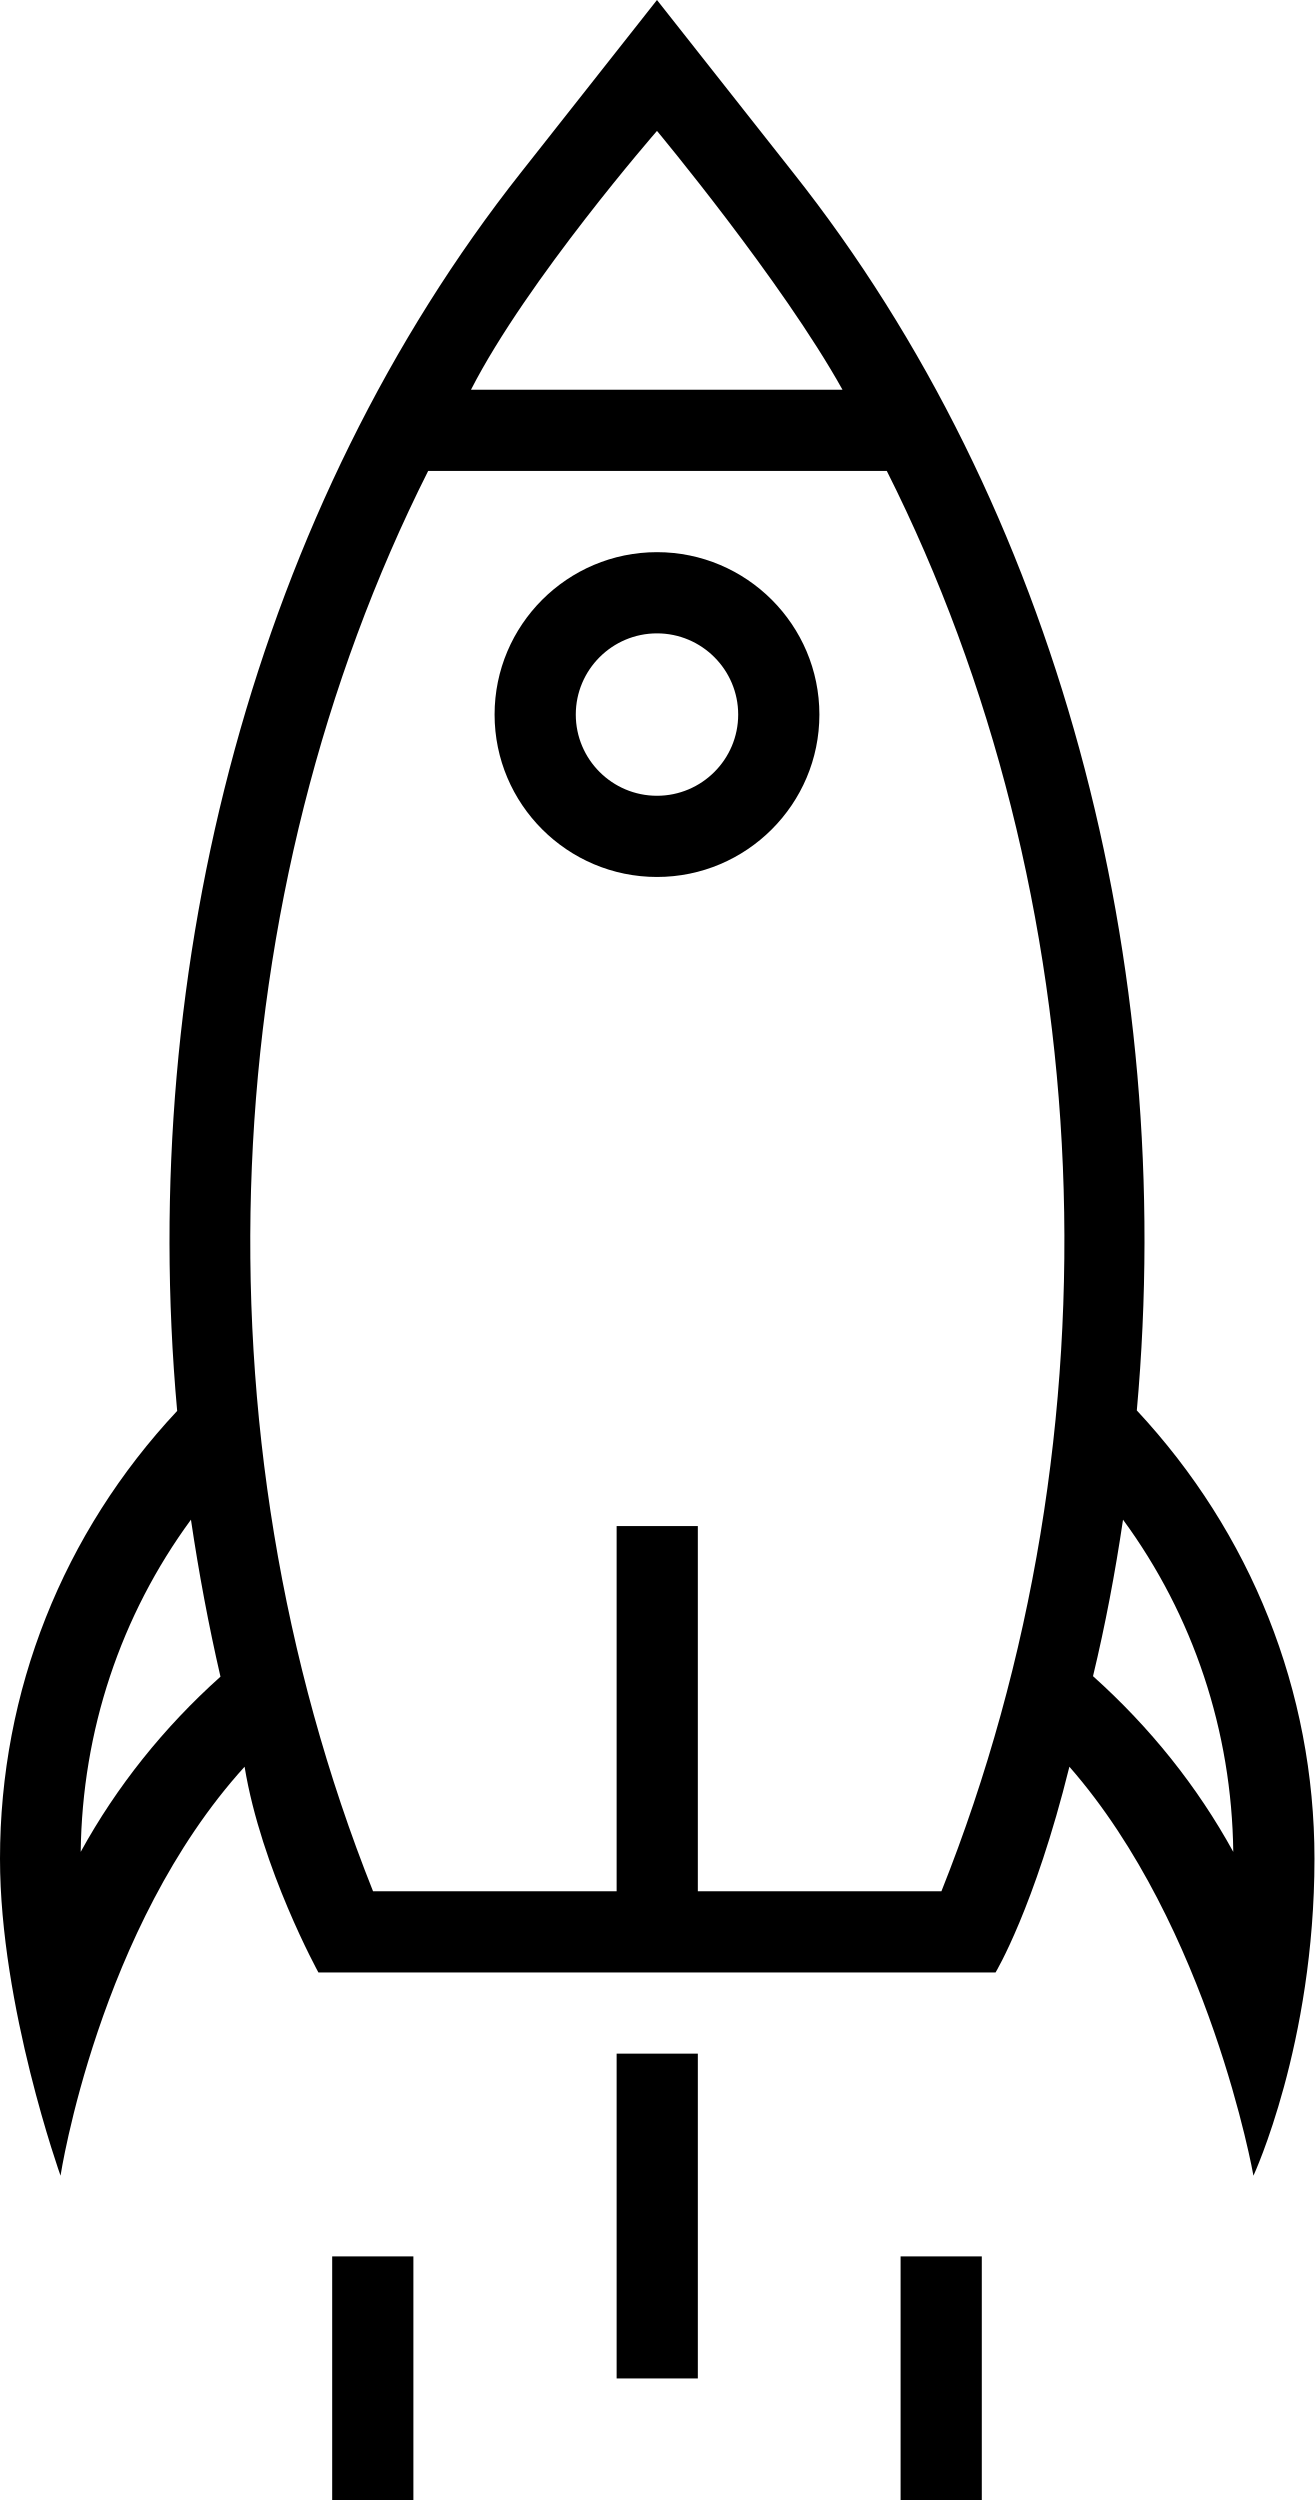
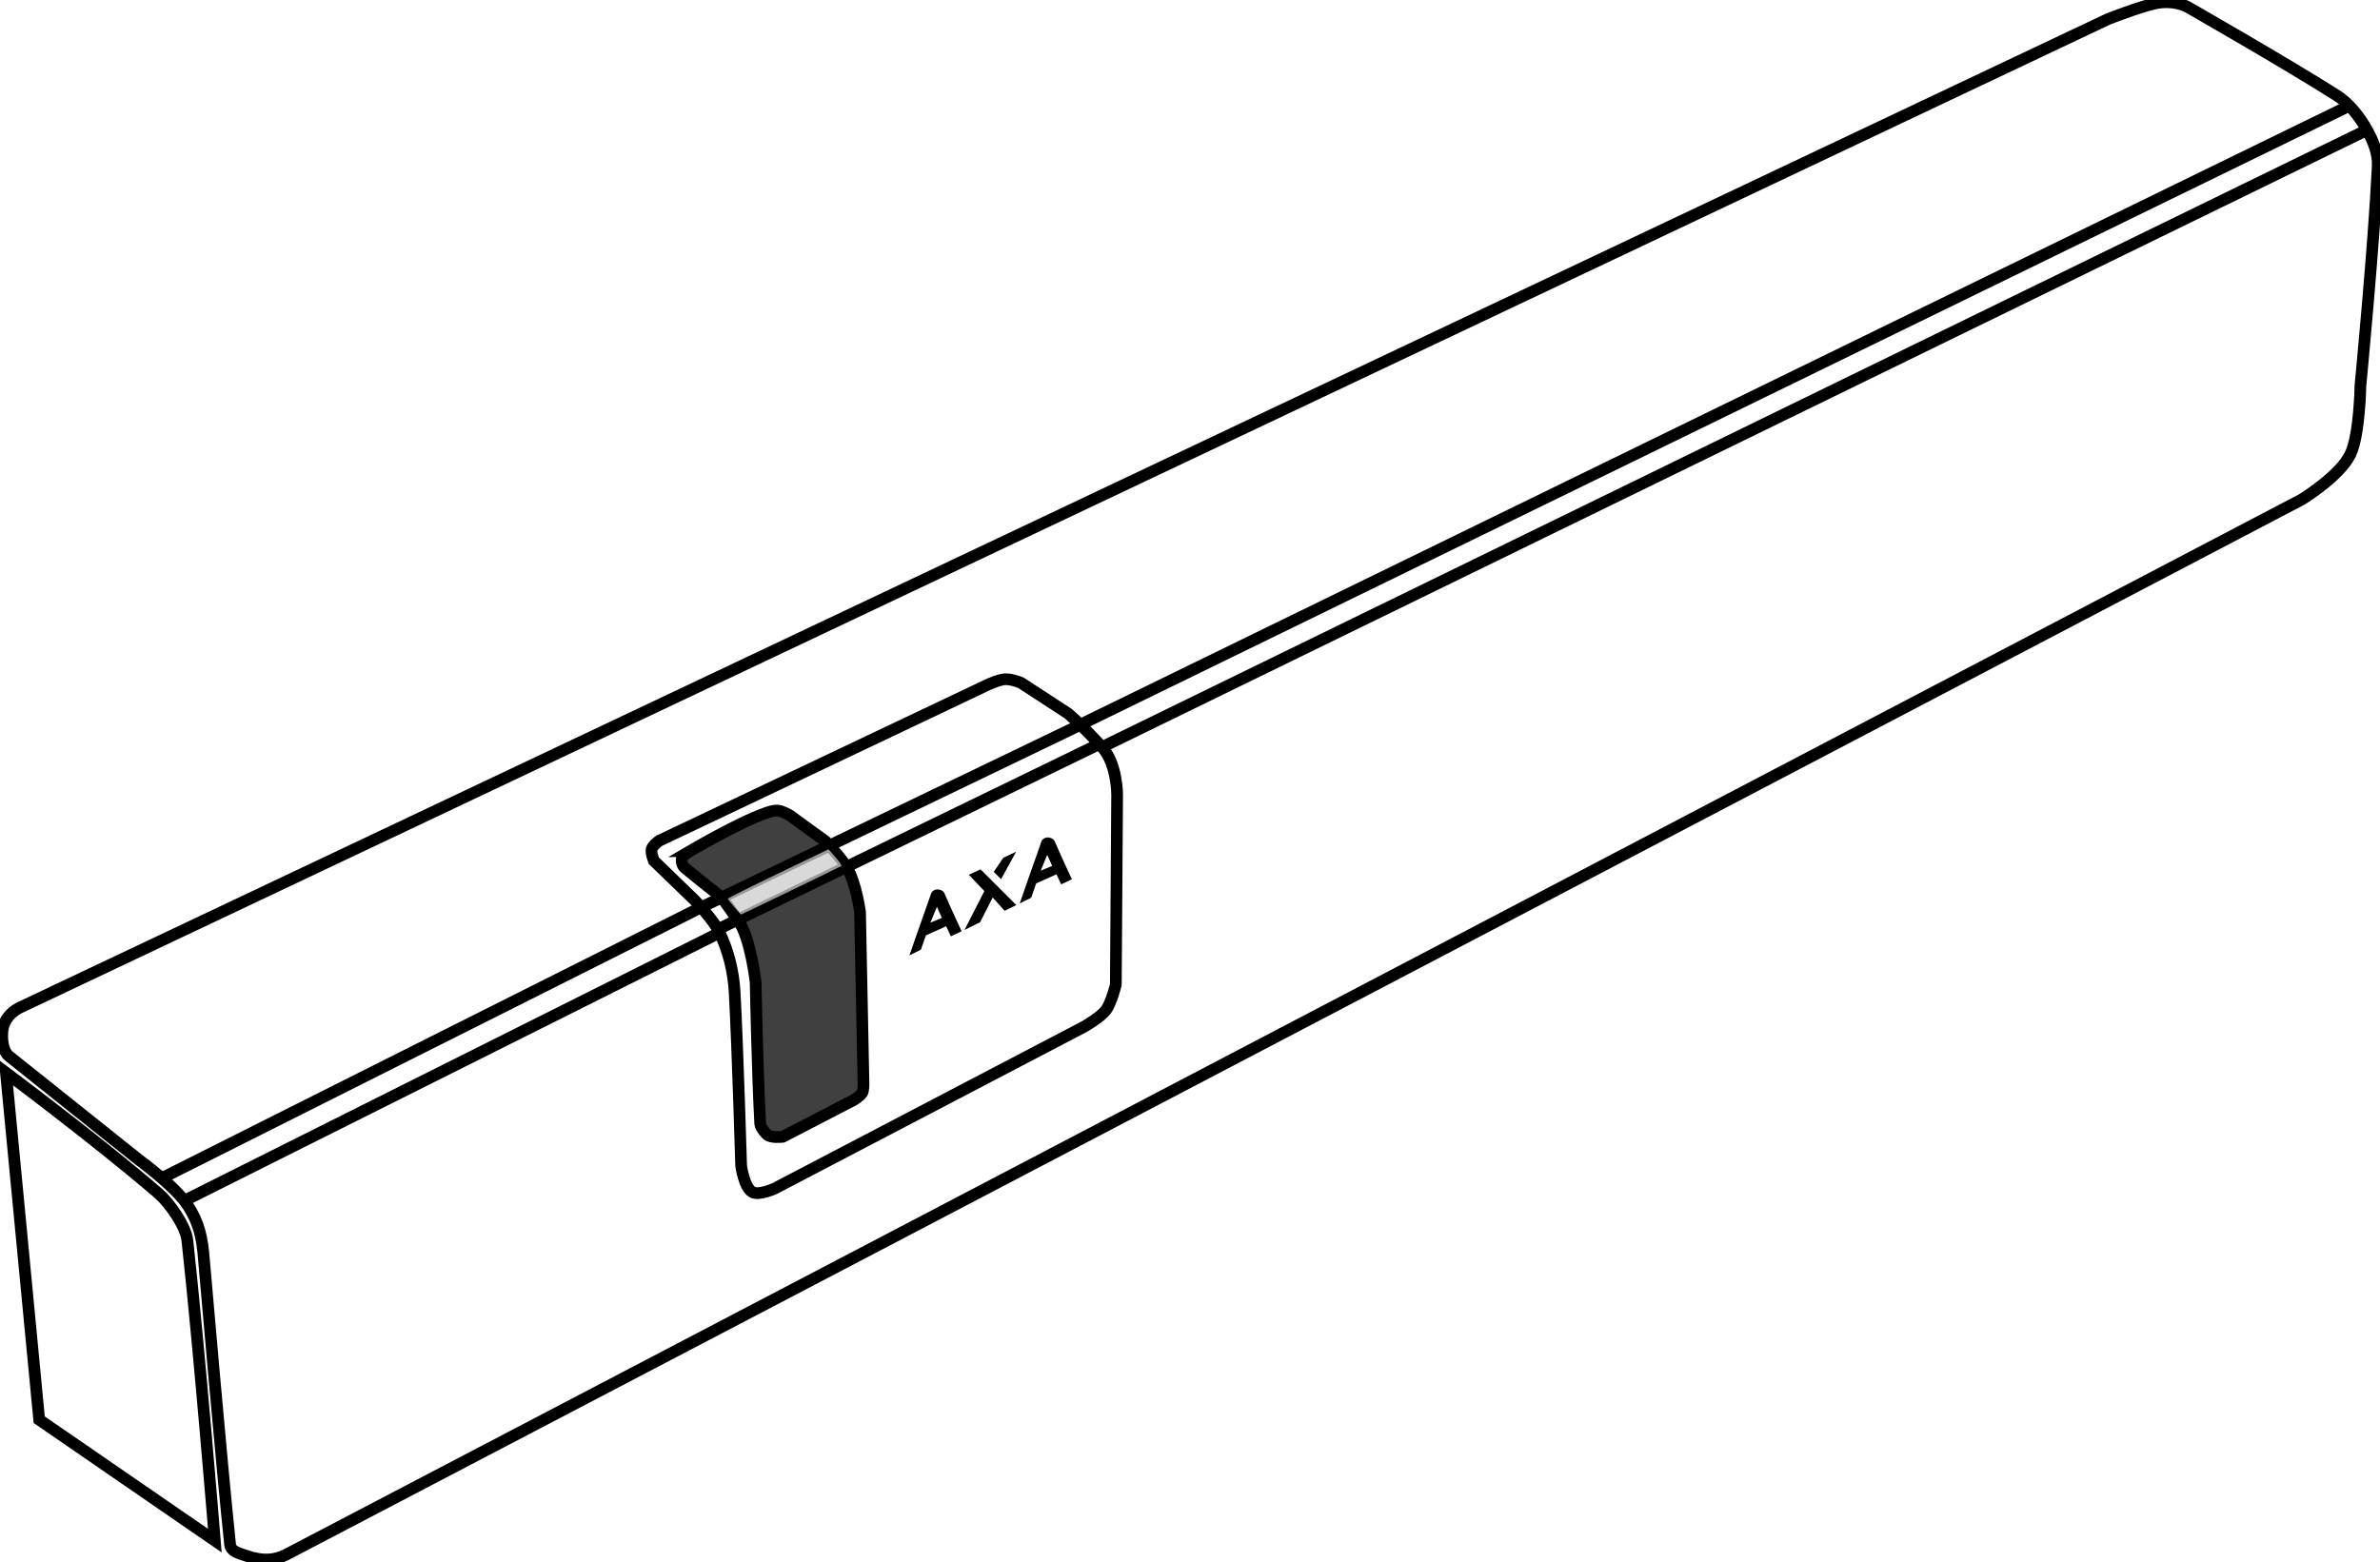
- <svg xmlns="http://www.w3.org/2000/svg" version="1.1" id="Layer_1" x="0px" y="0px" viewBox="0 0 267.1 508" style="enable-background:new 0 0 267.1 508;" xml:space="preserve">
-   <g>
-     <path d="M231,286.6c8.2-90.9-16-183.6-69.9-251.6L133.5,0l-27.6,35C52.1,103.1,27.8,195.8,36,286.7c-23.2,24.8-36,56.9-36,91   c0,30,12.3,64.4,12.3,64.4S20,391.7,49.7,359c3.4,20.7,15,41.8,15,41.8h137.6c0,0,7.9-13.1,15-41.8c28.5,32.6,37.4,83.1,37.4,83.1   s12.4-26.7,12.4-64.4C267.1,343.6,254.2,311.5,231,286.6z M16.4,376.3c0.3-24.6,8.1-48,22.4-67.5c1.6,10.8,3.6,21.5,6,31.9   C33.3,351,23.7,363,16.4,376.3z M133.5,26.6c0,0,25.4,30.5,37.7,52.6H95.7C107.1,56.9,133.5,26.6,133.5,26.6z M191.3,384.3h-49.5   v-74.2h-16.5v74.2H75.8C38.4,290.5,43.8,181.6,87,95.7h93.2C223.4,181.6,228.7,290.5,191.3,384.3z M222.1,340.6   c2.5-10.4,4.5-21,6.1-31.8c14.3,19.5,22.1,42.9,22.4,67.5C243.3,363,233.7,351,222.1,340.6z" />
-     <path d="M133.5,112.2c-18.2,0-33,14.8-33,33s14.8,33,33,33s33-14.8,33-33S151.7,112.2,133.5,112.2z M133.5,161.7   c-9.1,0-16.5-7.4-16.5-16.5s7.4-16.5,16.5-16.5s16.5,7.4,16.5,16.5S142.6,161.7,133.5,161.7z" />
-     <rect x="125.3" y="417.3" width="16.5" height="66" />
-     <rect x="183" y="458.5" width="16.5" height="49.5" />
-     <rect x="67.5" y="458.5" width="16.5" height="49.5" />
+ <svg xmlns="http://www.w3.org/2000/svg" xmlns:ns1="http://www.openswatchbook.org/uri/2009/osb" xmlns:xlink="http://www.w3.org/1999/xlink" width="142.301mm" height="93.388mm" viewBox="0 0 142.301 93.388" version="1.1" id="svg8">
+   <defs id="defs2">
+     <linearGradient id="linearGradient6375" ns1:paint="solid">
+       <stop style="stop-color:#b3b3b3;stop-opacity:1;" offset="0" id="stop6373" />
+     </linearGradient>
+     <linearGradient id="linearGradient6369" ns1:paint="solid">
+       <stop style="stop-color:#cccccc;stop-opacity:1;" offset="0" id="stop6367" />
+     </linearGradient>
+     <linearGradient id="linearGradient6363" ns1:paint="solid">
+       <stop style="stop-color:#f9f9f9;stop-opacity:1;" offset="0" id="stop6361" />
+     </linearGradient>
+     <linearGradient id="linearGradient6357" ns1:paint="solid">
+       <stop style="stop-color:#808080;stop-opacity:1;" offset="0" id="stop6355" />
+     </linearGradient>
+     <linearGradient id="linearGradient6351" ns1:paint="solid">
+       <stop style="stop-color:#808080;stop-opacity:1;" offset="0" id="stop6349" />
+     </linearGradient>
+     <linearGradient xlink:href="#linearGradient6369" id="linearGradient6371" x1="164.786" y1="198.991" x2="190.464" y2="198.991" gradientUnits="userSpaceOnUse" />
+   </defs>
+   <g id="layer1" transform="translate(-15.02282,-75.47471)">
+     <g id="g4529" transform="translate(-0.5345421,-15.7689)">
+       <path style="fill:none;fill-opacity:1;fill-rule:evenodd;stroke:#000000;stroke-width:0.7;stroke-linecap:butt;stroke-linejoin:miter;stroke-miterlimit:4;stroke-dasharray:none;stroke-opacity:1" d="m 17.901,176.141 10.502,7.231 c 0,0 -0.922,-11.349 -1.643,-17.952 -0.093,-0.852 -1.055,-2.229 -1.711,-2.797 -3.467,-2.997 -9.135,-7.235 -9.135,-7.235 z" id="path4548" />
+       <path style="fill:none;fill-rule:evenodd;stroke:#000000;stroke-width:0.7;stroke-linecap:butt;stroke-linejoin:miter;stroke-opacity:1;stroke-miterlimit:4;stroke-dasharray:none" d="m 16.863,151.441 c 0,0 -1.116,0.412 -1.169,1.571 -0.05,1.103 0.402,1.389 0.402,1.389 l 7.783,6.212 c 0,0 2.207,1.61 2.923,2.741 0.629,0.994 0.85,1.814 0.956,3.289 2.9e-4,0.004 1.051,12.187 1.556,16.951 0.045,0.425 0.479,0.516 0.986,0.689 0.986,0.337 1.712,0.27 2.396,-0.087 36.747,-19.207 120.479,-63.081 120.479,-63.081 0,0 2.276,-1.388 2.912,-2.705 0.556,-1.152 0.602,-4.116 0.602,-4.116 0,0 0.805,-8.323 1.034,-13.126 0.036,-0.754 -0.276,-1.506 -0.65,-2.17 -0.444,-0.788 -1.053,-1.574 -1.83,-2.067 -3.057,-1.939 -8.888,-5.271 -8.888,-5.271 0,0 -0.798,-0.461 -1.964,-0.207 -0.958,0.209 -2.791,0.93 -2.791,0.93 z" id="path4563" />
+       <path style="fill:none;fill-rule:evenodd;stroke:#000000;stroke-width:0.7;stroke-linecap:butt;stroke-linejoin:miter;stroke-miterlimit:4;stroke-dasharray:none;stroke-opacity:1" d="m 56.799,142.146 c 0,0 2.928,-1.719 4.522,-2.274 0.241,-0.084 0.495,-0.176 0.749,-0.155 0.239,0.019 0.672,0.258 0.672,0.258 l 2.17,1.576 c 0,0 0.998,1.061 1.292,1.576 0.562,0.984 0.775,2.661 0.775,2.661 l 0.207,10.258 c 0,0 0.011,0.383 -0.077,0.543 -0.109,0.198 -0.517,0.439 -0.517,0.439 l -4.237,2.196 c 0,0 -0.701,0.084 -0.93,-0.129 0,0 -0.399,-0.391 -0.413,-0.646 -0.167,-2.985 -0.274,-8.456 -0.274,-8.456 0,0 -0.301,-2.671 -1.032,-3.689 -0.324,-0.452 -0.994,-1.394 -0.994,-1.394 0,0 -1.365,-1.066 -2.222,-1.783 -0.151,-0.126 -0.208,-0.401 -0.155,-0.568 0.051,-0.162 0.465,-0.413 0.465,-0.413 z" id="path4565" />
+       <path style="fill:none;fill-rule:evenodd;stroke:#000000;stroke-width:0.7;stroke-linecap:butt;stroke-linejoin:miter;stroke-miterlimit:4;stroke-dasharray:none;stroke-opacity:1" d="m 54.964,141.525 19.637,-9.328 c 0,0 0.689,-0.323 1.059,-0.336 0.399,-0.013 0.93,0.207 0.93,0.207 l 2.816,1.835 c 0,0 0.762,0.617 2.041,2.015 0.922,1.009 0.904,2.868 0.904,2.868 l -0.078,11.343 c 0,0 -0.266,1.089 -0.594,1.524 -0.326,0.432 -1.292,0.982 -1.292,0.982 l -18.526,9.689 c 0,0 -0.929,0.422 -1.318,0.207 -0.499,-0.277 -0.672,-1.576 -0.672,-1.576 0,0 -0.203,-6.941 -0.388,-10.361 -0.067,-1.252 -0.379,-2.518 -0.93,-3.643 -0.346,-0.706 -1.447,-1.86 -1.447,-1.86 l -2.455,-2.377 c 0,0 -0.193,-0.47 -0.129,-0.698 0.059,-0.211 0.439,-0.491 0.439,-0.491 z" id="path4567" />
+       <path style="fill:none;fill-rule:evenodd;stroke:#000000;stroke-width:0.7;stroke-linecap:butt;stroke-linejoin:miter;stroke-opacity:1;stroke-miterlimit:4;stroke-dasharray:none" d="m 25.289,161.666 32.181,-16.162" id="path4569" />
+       <path style="fill:none;fill-rule:evenodd;stroke:#000000;stroke-width:0.7;stroke-linecap:butt;stroke-linejoin:miter;stroke-opacity:1;stroke-miterlimit:4;stroke-dasharray:none" d="m 26.568,163.049 31.936,-15.994" id="path4571" />
+       <path style="fill:none;fill-rule:evenodd;stroke:#000000;stroke-width:0.7;stroke-linecap:butt;stroke-linejoin:miter;stroke-opacity:1;stroke-miterlimit:4;stroke-dasharray:none" d="M 80.157,134.575 155.987,97.587" id="path4569-7" />
+       <path style="fill:none;fill-rule:evenodd;stroke:#000000;stroke-width:0.7;stroke-linecap:butt;stroke-linejoin:miter;stroke-opacity:1;stroke-miterlimit:4;stroke-dasharray:none" d="M 81.449,135.919 157.057,99.028" id="path4571-8" />
+       <path style="fill:none;fill-rule:evenodd;stroke:#000000;stroke-width:0.7;stroke-linecap:butt;stroke-linejoin:miter;stroke-opacity:1;stroke-miterlimit:4;stroke-dasharray:none" d="m 57.471,145.505 22.736,-10.944" id="path4573-8" />
+       <path style="fill:none;fill-rule:evenodd;stroke:#000000;stroke-width:0.7;stroke-linecap:butt;stroke-linejoin:miter;stroke-opacity:1;stroke-miterlimit:4;stroke-dasharray:none" d="M 58.453,146.829 81.265,135.744" id="path4575-7" />
+       <path style="opacity:0.75;fill:#000000;fill-opacity:1;stroke:none;stroke-width:2.646;stroke-linecap:round;stroke-linejoin:miter;stroke-miterlimit:4;stroke-dasharray:none;stroke-dashoffset:0;stroke-opacity:1" d="m 159.276,198.38 c -2.118,-1.716 -3.973,-3.392 -4.122,-3.726 -0.211,-0.474 -0.154,-0.723 0.261,-1.137 1.291,-1.289 12.966,-7.445 17.262,-9.101 2.527,-0.975 3.484,-1.035 4.894,-0.311 1.154,0.593 8.718,6.028 8.834,6.348 0.09,0.246 -22.347,11.087 -22.898,11.063 -0.209,-0.009 -2.113,-1.42 -4.231,-3.136 z" id="path4623" transform="matrix(0.2645833,0,0,0.2645833,15.4743,91.32922)" />
+       <path style="opacity:0.75;fill:#000000;fill-opacity:1;stroke:none;stroke-width:2.646;stroke-linecap:round;stroke-linejoin:miter;stroke-miterlimit:4;stroke-dasharray:none;stroke-dashoffset:0;stroke-opacity:1" d="m 173.845,255.324 c -0.311,-0.342 -0.693,-0.87 -0.848,-1.174 -0.309,-0.606 -0.738,-10.273 -1.176,-26.517 -0.156,-5.773 -0.412,-11.222 -0.569,-12.109 -0.386,-2.183 -1.279,-5.014 -2.082,-6.6 l -0.662,-1.308 2.481,-1.246 c 7.672,-3.853 20.242,-9.801 20.445,-9.675 0.319,0.197 1.56,3.966 2.094,6.358 0.343,1.538 0.52,6.123 0.87,22.501 l 0.439,20.569 -0.94,0.788 c -0.517,0.434 -4.524,2.644 -8.905,4.911 -6.979,3.613 -8.127,4.123 -9.274,4.123 -1.006,0 -1.44,-0.144 -1.875,-0.621 z" id="path4625" transform="matrix(0.2645833,0,0,0.2645833,15.4743,91.32922)" />
+       <path style="opacity:0.75;fill:url(#linearGradient6371);fill-opacity:1;stroke:none;stroke-width:2.646;stroke-linecap:round;stroke-linejoin:miter;stroke-miterlimit:4;stroke-dasharray:none;stroke-dashoffset:0;stroke-opacity:1" d="m 166.236,204.679 c -0.798,-0.924 -1.45,-1.774 -1.45,-1.889 0,-0.114 5.119,-2.674 11.374,-5.687 l 11.374,-5.48 1.09,1.223 c 1.216,1.364 1.979,2.44 1.817,2.565 -0.197,0.152 -22.521,10.949 -22.639,10.949 -0.064,-1e-5 -0.769,-0.756 -1.567,-1.681 z" id="path4627" transform="matrix(0.2645833,0,0,0.2645833,15.4743,91.32922)" />
+       <path style="opacity:0.75;fill:none;fill-opacity:1;stroke:none;stroke-width:2.646;stroke-linecap:round;stroke-linejoin:miter;stroke-miterlimit:4;stroke-dasharray:none;stroke-dashoffset:0;stroke-opacity:1" d="m 56.135,350.471 c -2.636,-0.93 -2.772,-1.079 -3.152,-3.458 -0.218,-1.367 -1.647,-16.531 -3.175,-33.698 -1.528,-17.167 -3.054,-32.579 -3.392,-34.25 -0.337,-1.671 -1.197,-4.102 -1.911,-5.401 l -1.298,-2.363 59.643,-29.822 59.643,-29.822 0.584,1.525 c 1.875,4.895 2.615,11.887 3.228,30.528 0.345,10.482 0.885,20.214 1.2,21.625 0.321,1.439 1.168,3.126 1.928,3.839 1.243,1.168 1.549,1.221 3.717,0.641 3.16,-0.845 73.565,-37.703 76.144,-39.862 3.747,-3.137 3.867,-4.091 3.966,-31.426 0.086,-23.965 0.077,-24.168 -1.156,-26.842 -0.684,-1.482 -1.243,-2.754 -1.243,-2.827 0,-0.265 283.358,-138.386 283.9,-138.386 0.306,0 0.936,1.276 1.399,2.835 0.93,3.133 0.766,6.966 -1.395,32.521 -0.604,7.14 -1.341,16.214 -1.638,20.164 -0.583,7.749 -1.369,13.318 -2.18,15.451 -0.771,2.028 -4.253,5.64 -7.988,8.287 -1.839,1.303 -42.745,23.003 -90.902,48.223 C 85.175,339.612 63.269,351.025 61.1,351.232 c -1.238,0.118 -3.421,-0.216 -4.965,-0.761 z" id="path4629" transform="matrix(0.2645833,0,0,0.2645833,15.4743,91.32922)" />
+       <path style="opacity:0.75;fill:none;fill-opacity:1;stroke:none;stroke-width:2.646;stroke-linecap:round;stroke-linejoin:miter;stroke-miterlimit:4;stroke-dasharray:none;stroke-dashoffset:0;stroke-opacity:1" d="m 169.983,267.349 c -1.223,-1.867 -1.384,-3.691 -2.28,-25.849 -0.778,-19.236 -1.26,-23.566 -3.246,-29.148 l -0.838,-2.355 1.773,-0.738 c 1.721,-0.716 1.8,-0.688 2.666,0.974 1.581,3.033 2.078,6.993 2.402,19.114 0.604,22.645 0.843,25.455 2.286,26.899 0.745,0.745 1.94,1.275 2.875,1.275 1.736,0 17.218,-7.688 19.352,-9.61 l 1.291,-1.162 -0.393,-20.716 c -0.326,-17.169 -0.562,-21.378 -1.381,-24.583 -0.544,-2.127 -1.139,-4.245 -1.322,-4.707 -0.261,-0.656 5.705,-3.772 27.241,-14.225 15.166,-7.361 27.827,-13.385 28.135,-13.385 0.308,0 1.141,1.181 1.852,2.624 1.285,2.608 1.293,2.764 1.457,26.147 0.16,22.714 0.126,23.629 -0.988,26.605 -0.761,2.033 -1.789,3.567 -3.021,4.507 -2.653,2.024 -73.363,38.947 -75.344,39.343 -1.328,0.266 -1.806,0.074 -2.516,-1.01 z" id="path4631" transform="matrix(0.2645833,0,0,0.2645833,15.4743,91.32922)" />
+       <path style="opacity:0.75;fill:none;fill-opacity:1;stroke:none;stroke-width:2.646;stroke-linecap:round;stroke-linejoin:miter;stroke-miterlimit:4;stroke-dasharray:none;stroke-dashoffset:0;stroke-opacity:1" d="M 19.49,250.835 C 3.574,238.025 2.286,236.802 2.073,234.29 1.946,232.799 2.298,230.973 2.854,230.234 4.187,228.463 477.282,4.515 484.211,2.376 c 3.269,-1.009 6.152,-1.451 7.422,-1.136 1.91,0.473 29.015,16.07 35.238,20.278 l 2.693,1.821 -15.974,7.78 c -8.786,4.279 -72.899,35.546 -142.473,69.481 l -126.499,61.701 -2.798,-2.23 c -4.646,-3.702 -11.964,-7.789 -13.948,-7.789 -1.974,0 -6.533,2.076 -51.35,23.384 -15.469,7.355 -28.564,13.958 -29.102,14.674 -1.664,2.219 -1.141,3.329 4.148,8.807 l 5.124,5.308 -29.148,14.845 c -31.202,15.891 -90.338,45.519 -90.667,45.426 -0.11,-0.031 -7.934,-6.281 -17.387,-13.889 z" id="path4633" transform="matrix(0.2645833,0,0,0.2645833,15.4743,91.32922)" />
+       <path style="fill:#000000;fill-opacity:1;fill-rule:evenodd;stroke:#000000;stroke-width:0;stroke-linecap:butt;stroke-linejoin:miter;stroke-miterlimit:4;stroke-dasharray:none;stroke-opacity:1" d="m 71.602,144.427 c -0.141,0.003 -0.314,0.087 -0.362,0.22 -0.464,1.289 -1.308,3.731 -1.308,3.731 l 0.688,-0.346 0.297,-0.853 1.212,-0.547 0.281,0.602 0.645,-0.302 c 0,0 -0.663,-1.406 -1.028,-2.271 -0.063,-0.149 -0.265,-0.237 -0.426,-0.233 z m -0.026,1.046 0.297,0.659 -0.685,0.284 z" id="path6434" />
+       <path style="fill:#000000;fill-opacity:1;fill-rule:evenodd;stroke:#000000;stroke-width:0;stroke-linecap:butt;stroke-linejoin:miter;stroke-miterlimit:4;stroke-dasharray:none;stroke-opacity:1" d="m 73.227,146.852 0.933,-0.462 0.751,-1.477 0.711,0.794 0.701,-0.342 -2.14,-2.137 -0.698,0.327 0.927,0.975 z" id="path6455" />
+       <path style="fill:#000000;fill-opacity:1;fill-rule:evenodd;stroke:#000000;stroke-width:0;stroke-linecap:butt;stroke-linejoin:miter;stroke-miterlimit:4;stroke-dasharray:none;stroke-opacity:1" d="m 74.974,143.38 0.439,0.439 0.901,-1.645 -0.772,0.366 z" id="path6457" />
+       <path style="fill:#000000;fill-opacity:1;fill-rule:evenodd;stroke:#000000;stroke-width:0;stroke-linecap:butt;stroke-linejoin:miter;stroke-miterlimit:4;stroke-dasharray:none;stroke-opacity:1" d="m 78.196,141.32 c -0.141,0.003 -0.314,0.087 -0.362,0.22 -0.464,1.289 -1.308,3.731 -1.308,3.731 l 0.688,-0.346 0.297,-0.853 1.212,-0.547 0.281,0.602 0.645,-0.302 c 0,0 -0.663,-1.406 -1.028,-2.271 -0.063,-0.149 -0.265,-0.237 -0.426,-0.233 z m -0.026,1.046 0.297,0.659 -0.685,0.284 z" id="path6434-8" />
+     </g>
  </g>
</svg>
